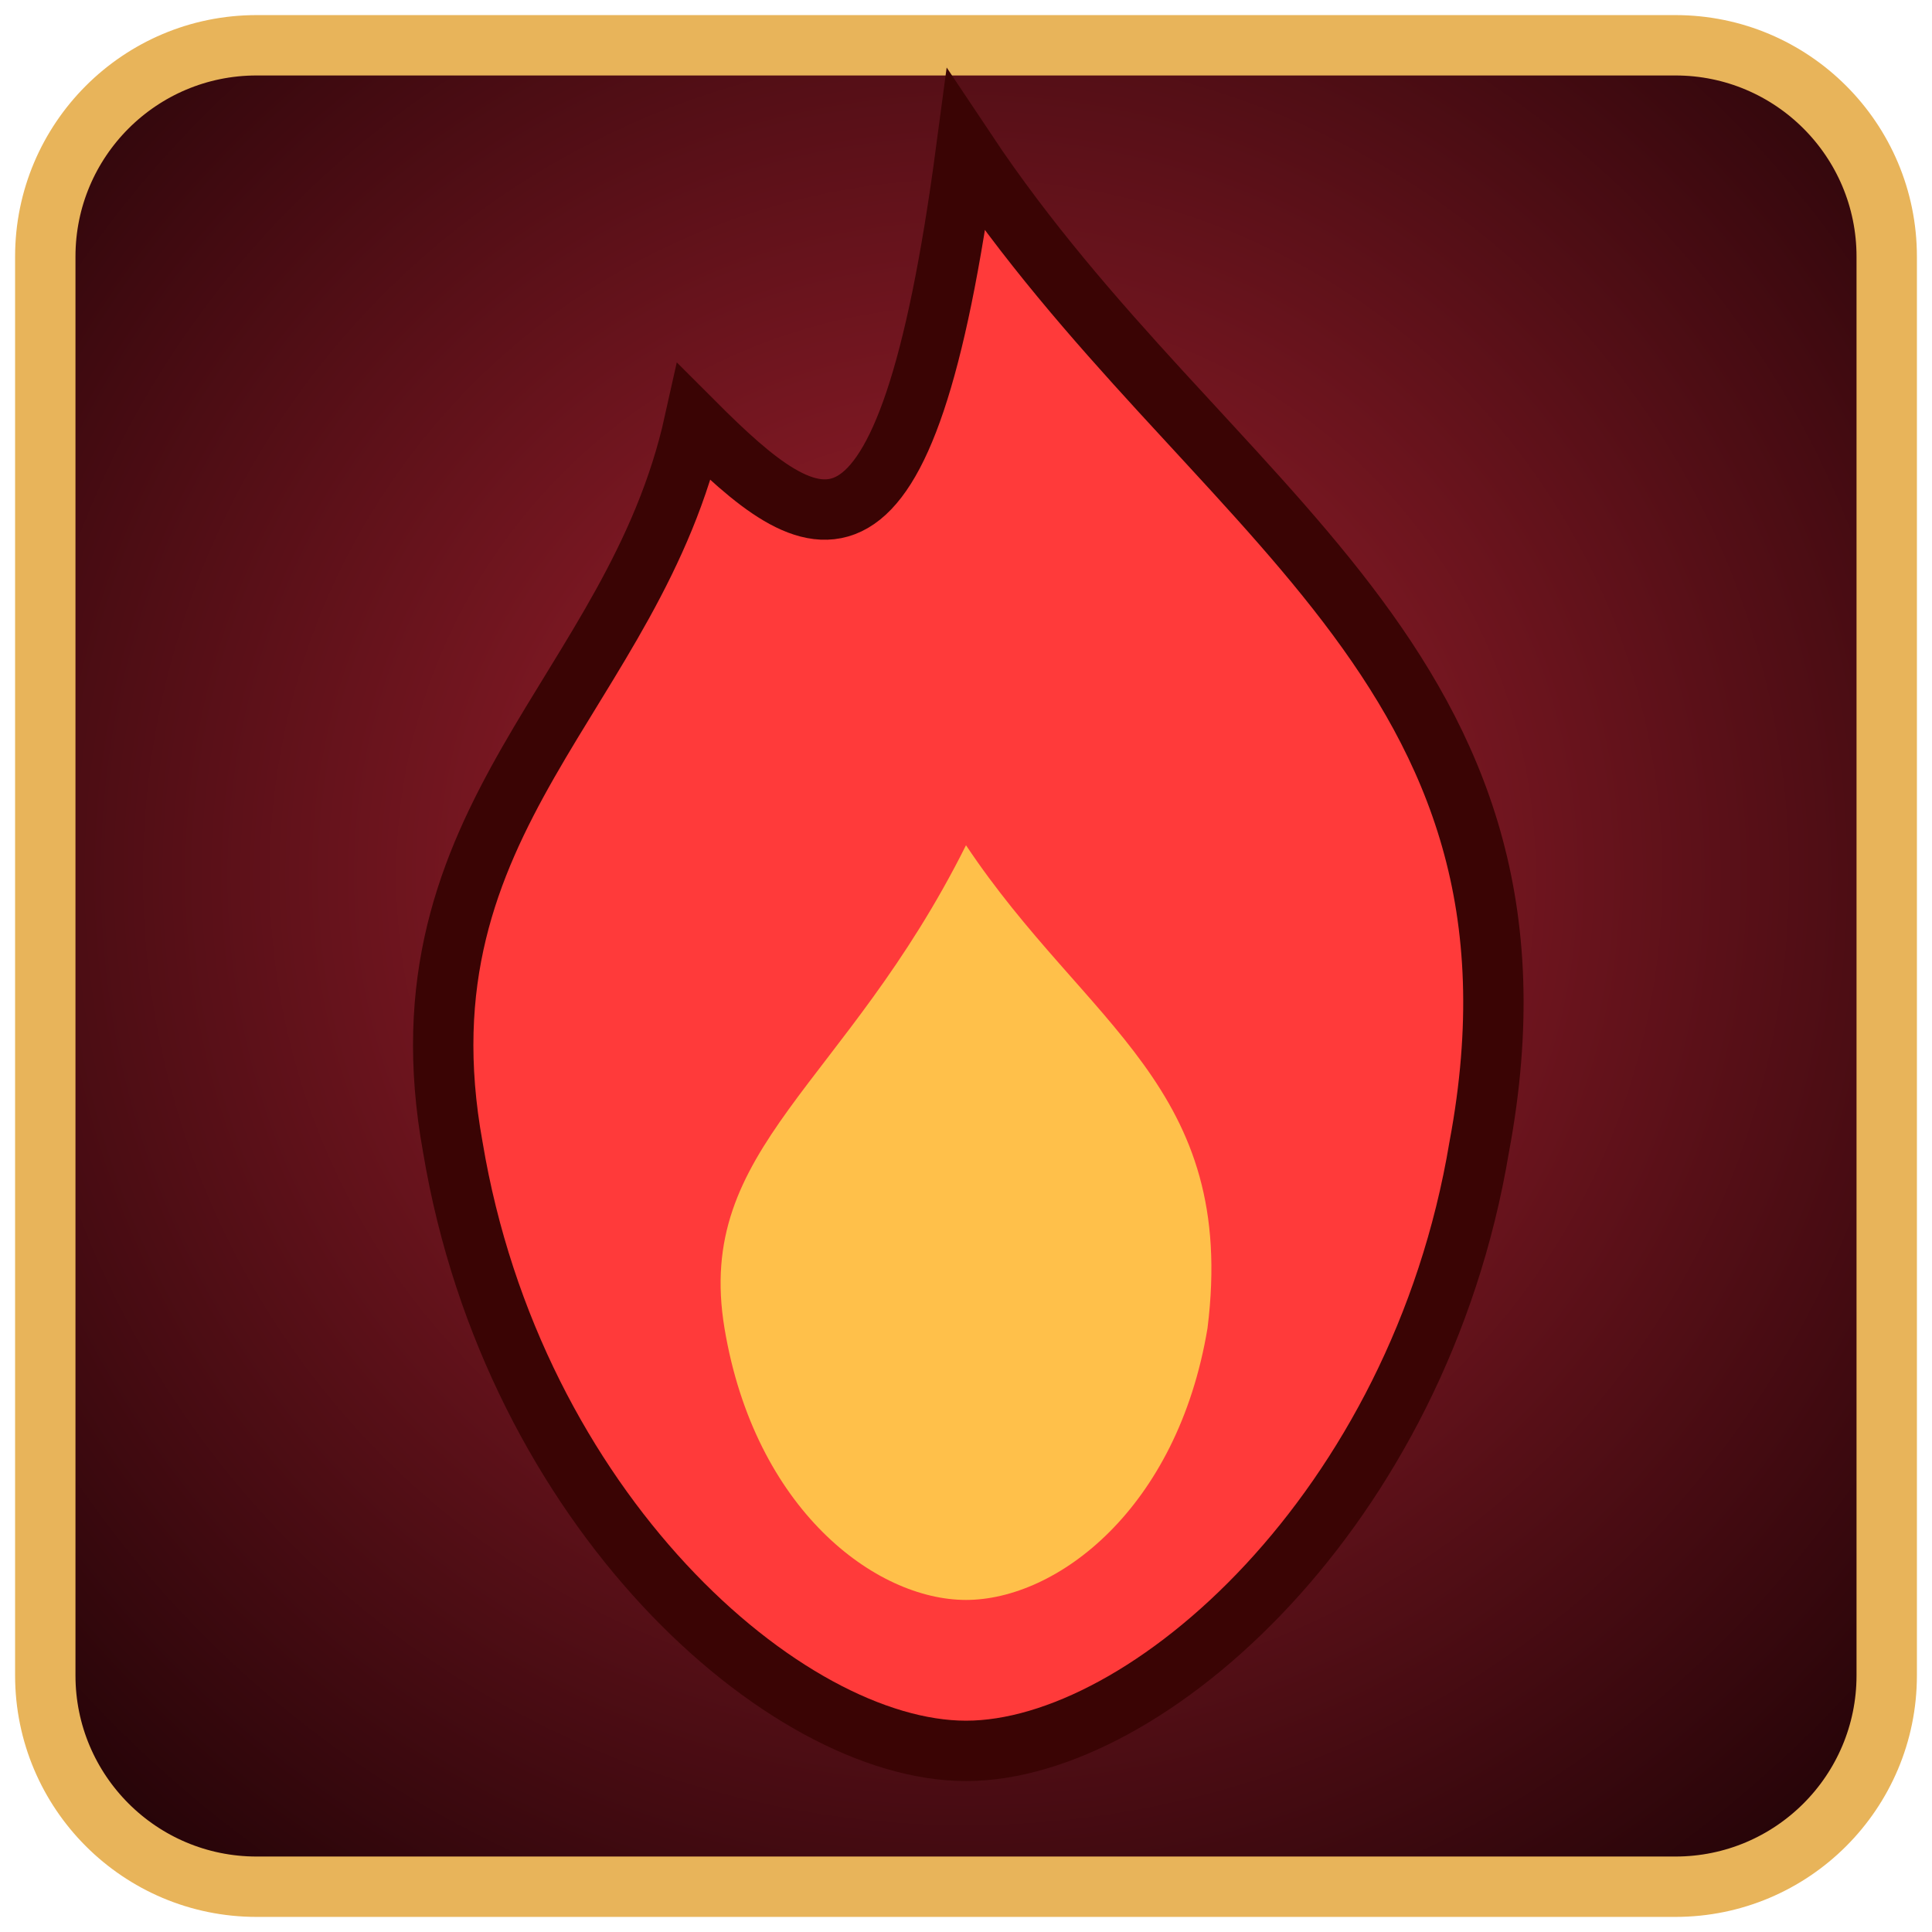
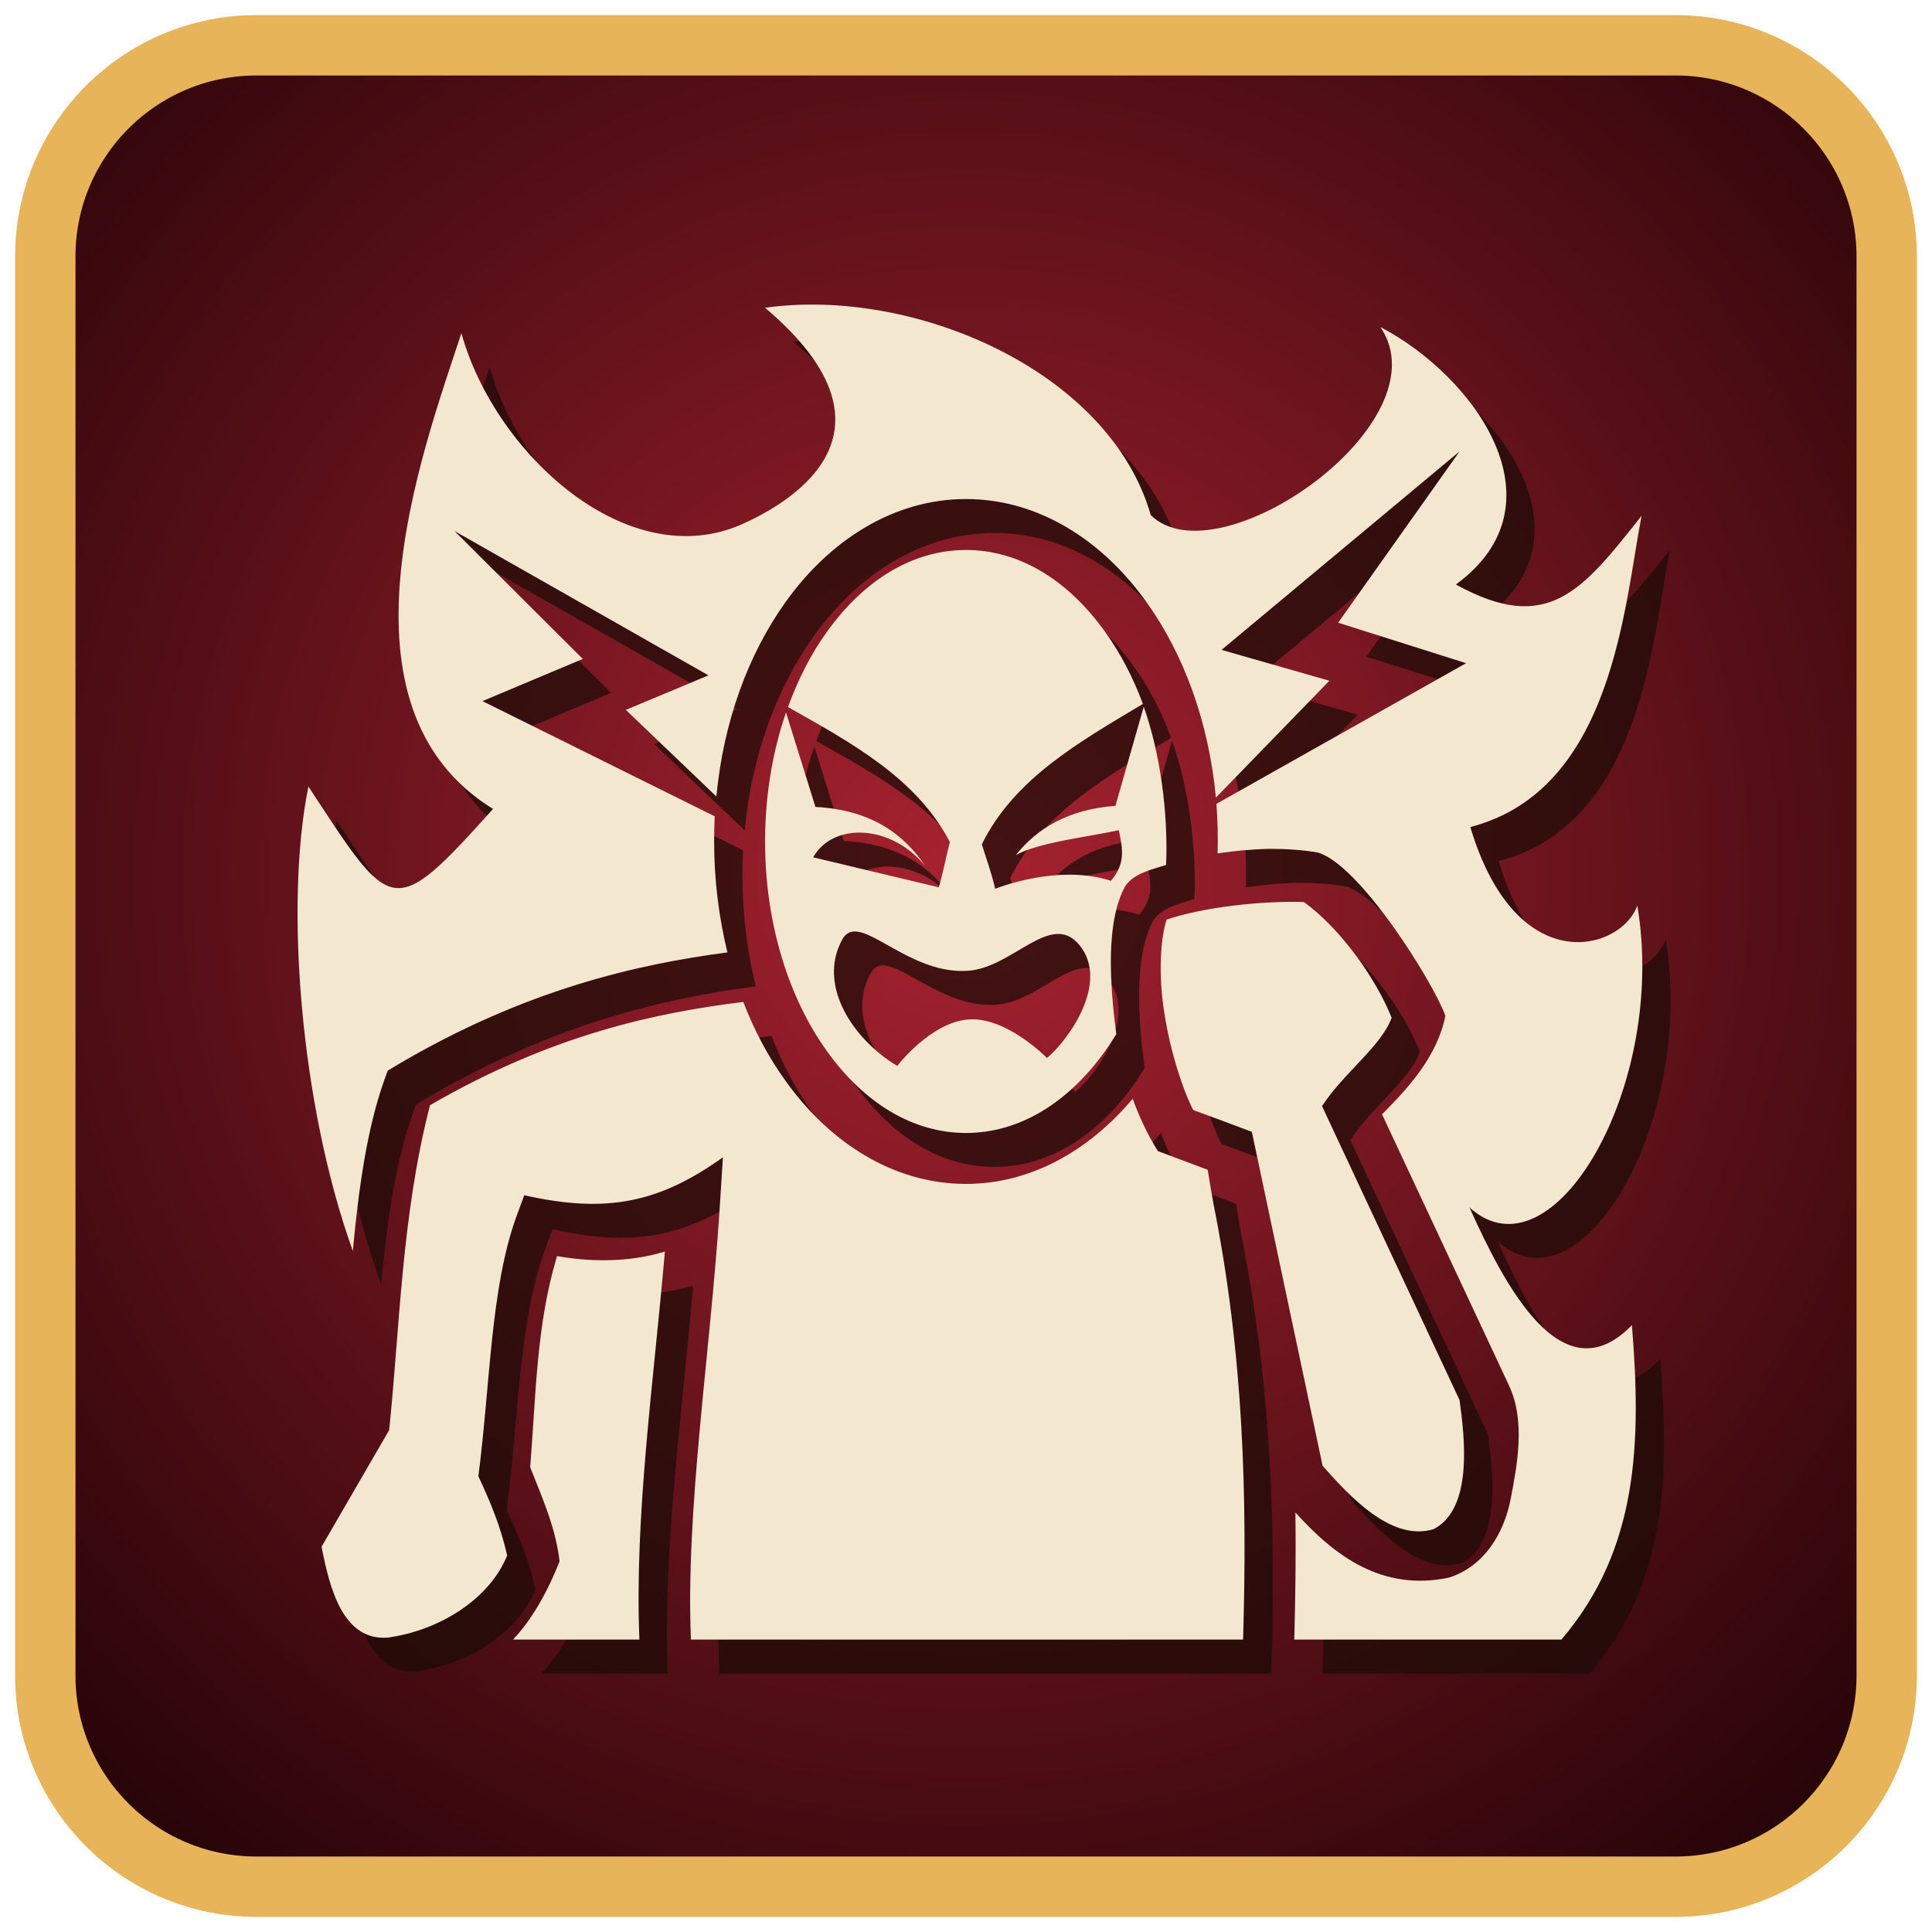
<svg xmlns="http://www.w3.org/2000/svg" width="128" height="128" viewBox="0 0 128 128">
  <defs>
    <radialGradient id="g" cx="50%" cy="45%" r="70%">
      <stop offset="0" stop-color="#a82230" />
      <stop offset="1" stop-color="#260408" />
    </radialGradient>
  </defs>
  <rect x="3" y="3" width="122" height="122" rx="14" fill="url(#g)" stroke="#e8b45a" stroke-width="4" />
-   <path d="M64 10 C80 34 104 44 98 76 C94 100 76 116 64 116 C52 116 34 100 30 76 C26 54 42 46 46 28 C54 36 60 40 64 10 Z" fill="#ff3a3a" stroke="#3a0404" stroke-width="4" />
-   <path d="M64 56 C72 68 82 72 80 88 C78 100 70 106 64 106 C58 106 50 100 48 88 C46 76 56 72 64 56 Z" fill="#ffc04a" />
+   <g transform="translate(16 16) scale(0.1875)">
+     <path d="M185 23.42c53.7 45.44 5.5 70.31-7.8 76.32-40.5 18.36-87.65-24.61-99.5-67.35C63.43 75.61 30.56 164.5 88.87 200.5c-35.77 39.9-35.73 37-65.22-7.9-8.45 41.3-2.84 112.6 15.69 164.1 2.04-22.1 5.04-43.5 11.23-60.7l1.09-3 2.78-1.7c45.86-27.2 86.06-36 117.26-40.1-3-12.3-4.7-25.5-4.7-39.2 0-3 .1-6 .2-8.9l-82.06-40.7 35.46-14.9-45.34-45.2 89.74 51-29.2 12.2 32 30.6c2.5-26.4 11.2-50.1 24.3-68.5C207.8 105.5 230.5 91 256 91s48.2 14.5 63.9 36.6c13.2 18.5 21.9 42.4 24.4 68.9l40.1-41.3-38.1-10.9 84.1-70.13-42.9 60.53 45.2 14.3-88.2 49.7c.4 6.3.6 11.8.4 17.5 6.2-.9 12.5-1.5 18.7-1.6 5.8 0 11.5.4 16.7 1.3 14.8 4.2 40.8 45.8 45.1 57.7-2.9 14.3-13 25.4-22.4 34.8l44.9 95.9c5.9 12.6 2.8 28.4.5 40.3-2.4 12-9.3 23.5-21.7 27.5-23.7 5-40.5-7.7-54.3-23 .2 15.2 0 30.1-.4 44.9h94.4c27.4-32.1 28.2-70.2 24.9-111.1-24.7 25.5-45.1-14.3-57.4-41.6 29.3 26.7 70.1-42.9 59.3-106.7-5.4 15.8-42.6 27-59-27.7 50.4-13 54.4-78.4 60.5-109.96-21.2 26.86-33.3 42.06-65.6 24.26 38.8-28.35 7.1-73.26-26.7-91 23 33.73-57.3 89.8-81.1 66.49C306.6 45.5 237.3 16 185 23.42zM256 109c-18.7 0-36 10.5-49.2 29-5.5 7.6-10.1 16.6-13.7 26.5 22.5 12.7 45.4 25.1 57.2 47.7-1.4 5.3-2.4 10.8-3.9 16L202 217.6c7.1-12.6 27.8-11.6 39.7 3.2-7.6-11.3-19.1-20-38.9-21l-10.4-33.4c-4.7 13.7-7.4 29.2-7.4 45.6 0 29.2 8.5 55.5 21.8 74 13.2 18.5 30.5 29 49.2 29 18.7 0 36-10.5 49.2-29 1.4-1.9 2.6-3.9 3.9-5.9-2.2-17.1-3.9-39.4 3.1-52.2 3-4.7 9.9-6.1 14.5-7.6.8-18.8-2.2-39.9-7.9-55.9l-10 35c-17.1 1.3-27.8 8.2-35.2 17.4 8.1-4.5 25.6-6.4 36.4-8.8 1.1 5.7 2.8 11.4-2.8 17.9-13.3-4.4-29.6-1.4-40.9 2.8-1.2-5.4-3.3-11.1-4.7-15.7 11.4-23.2 34.5-36.2 56.9-49.6-3.5-9.5-8-18-13.3-25.4-13.2-18.5-30.5-29-49.2-29zm70.9 130.6c-2.2 6.6-3 19.7-.8 33.1 2.1 13.7 6.6 27.3 10.2 34.2 6.9 2.5 13.8 5.1 20.7 7.7l25 118c9.6 10.8 24.3 26.9 39.2 22.4 14.2-7.3 10.9-33 9.2-45.6l-48.6-103.9c7.7-11.8 20.9-21.1 24.6-31.2-5.2-13.2-17.7-31.3-31-40.9-15.3-.5-35.8 1.9-48.5 6.2zm-110.2 4.2c7.8 0 22.1 15 39.8 13.9 15.9-.9 29.4-21.3 39.5-9.2 11 13.3-4 33.9-11.4 40 0 0-14.3-14.7-27.8-13.6-13.3 1-25.1 16.4-25.1 16.4-15.8-9.5-28.3-28.6-19.4-44.7 1.1-2 2.6-2.8 4.4-2.8zm-39.4 24.9c-29.9 3.7-67.1 11.2-110.7 36.5-10.07 39-10.68 79.1-14.43 114.8l-23.88 41.2c2.8 14.4 7.46 33.4 23.47 32.1 17.97-2.5 35.79-13.4 42.11-29-2.43-10.8-6.14-19.3-10.17-28 4.28-33.2 4.25-66 13.33-91.5l2.89-7.8c29.18 6.6 47.78 2.6 70.18-13.4l-1.2 19c-3.4 51.4-12 105.7-10.1 151.4h195.1c1.5-49.8.3-100.3-10.5-154.2-.7-3.7-1.3-7.6-2-11.8l-17.6-6.6c-3.8-6-6.9-12.9-8.9-18.5-15.4 18.3-36 30.1-58.9 30.1-25.5 0-48.2-14.5-63.9-36.6-5.9-8.2-10.9-17.6-14.8-27.7zm-27.7 88.2c-13 4-26.8 3.6-38.1 1.6-7.3 24.1-7.4 48.4-9.5 74.6 5 12.5 9 21.8 10.4 33.2-4.1 10.6-10 21-16.47 27.7h44.67c-1.8-43.5 5.1-91.6 9-137.1z" fill="#1a0b06" transform="translate(10 12)" opacity="0.7" />
+     <path d="M185 23.42c53.7 45.44 5.5 70.31-7.8 76.32-40.5 18.36-87.65-24.61-99.5-67.35C63.43 75.61 30.56 164.5 88.87 200.5c-35.77 39.9-35.73 37-65.22-7.9-8.45 41.3-2.84 112.6 15.69 164.1 2.04-22.1 5.04-43.5 11.23-60.7l1.09-3 2.78-1.7c45.86-27.2 86.06-36 117.26-40.1-3-12.3-4.7-25.5-4.7-39.2 0-3 .1-6 .2-8.9l-82.06-40.7 35.46-14.9-45.34-45.2 89.74 51-29.2 12.2 32 30.6c2.5-26.4 11.2-50.1 24.3-68.5C207.8 105.5 230.5 91 256 91s48.2 14.5 63.9 36.6c13.2 18.5 21.9 42.4 24.4 68.9l40.1-41.3-38.1-10.9 84.1-70.13-42.9 60.53 45.2 14.3-88.2 49.7c.4 6.3.6 11.8.4 17.5 6.2-.9 12.5-1.5 18.7-1.6 5.8 0 11.5.4 16.7 1.3 14.8 4.2 40.8 45.8 45.1 57.7-2.9 14.3-13 25.4-22.4 34.8l44.9 95.9c5.9 12.6 2.8 28.4.5 40.3-2.4 12-9.3 23.5-21.7 27.5-23.7 5-40.5-7.7-54.3-23 .2 15.2 0 30.1-.4 44.9h94.4c27.4-32.1 28.2-70.2 24.9-111.1-24.7 25.5-45.1-14.3-57.4-41.6 29.3 26.7 70.1-42.9 59.3-106.7-5.4 15.8-42.6 27-59-27.7 50.4-13 54.4-78.4 60.5-109.96-21.2 26.86-33.3 42.06-65.6 24.26 38.8-28.35 7.1-73.26-26.7-91 23 33.73-57.3 89.8-81.1 66.49C306.6 45.5 237.3 16 185 23.42zM256 109c-18.7 0-36 10.5-49.2 29-5.5 7.6-10.1 16.6-13.7 26.5 22.5 12.7 45.4 25.1 57.2 47.7-1.4 5.3-2.4 10.8-3.9 16L202 217.6c7.1-12.6 27.8-11.6 39.7 3.2-7.6-11.3-19.1-20-38.9-21l-10.4-33.4c-4.7 13.7-7.4 29.2-7.4 45.6 0 29.2 8.5 55.5 21.8 74 13.2 18.5 30.5 29 49.2 29 18.7 0 36-10.5 49.2-29 1.4-1.9 2.6-3.9 3.9-5.9-2.2-17.1-3.9-39.4 3.1-52.2 3-4.7 9.9-6.1 14.5-7.6.8-18.8-2.2-39.9-7.9-55.9l-10 35c-17.1 1.3-27.8 8.2-35.2 17.4 8.1-4.5 25.6-6.4 36.4-8.8 1.1 5.7 2.8 11.4-2.8 17.9-13.3-4.4-29.6-1.4-40.9 2.8-1.2-5.4-3.3-11.1-4.7-15.7 11.4-23.2 34.5-36.2 56.9-49.6-3.5-9.5-8-18-13.3-25.4-13.2-18.5-30.5-29-49.2-29zm70.9 130.6c-2.2 6.6-3 19.7-.8 33.1 2.1 13.7 6.6 27.3 10.2 34.2 6.9 2.5 13.8 5.1 20.7 7.7l25 118c9.6 10.8 24.3 26.9 39.2 22.4 14.2-7.3 10.9-33 9.2-45.6l-48.6-103.9c7.7-11.8 20.9-21.1 24.6-31.2-5.2-13.2-17.7-31.3-31-40.9-15.3-.5-35.8 1.9-48.5 6.2zm-110.2 4.2c7.8 0 22.1 15 39.8 13.9 15.9-.9 29.4-21.3 39.5-9.2 11 13.3-4 33.9-11.4 40 0 0-14.3-14.7-27.8-13.6-13.3 1-25.1 16.4-25.1 16.4-15.8-9.5-28.3-28.6-19.4-44.7 1.1-2 2.6-2.8 4.4-2.8zm-39.4 24.9c-29.9 3.7-67.1 11.2-110.7 36.5-10.07 39-10.68 79.1-14.43 114.8l-23.88 41.2c2.8 14.4 7.46 33.4 23.47 32.1 17.97-2.5 35.79-13.4 42.11-29-2.43-10.8-6.14-19.3-10.17-28 4.28-33.2 4.25-66 13.33-91.5l2.89-7.8c29.18 6.6 47.78 2.6 70.18-13.4l-1.2 19c-3.4 51.4-12 105.7-10.1 151.4h195.1c1.5-49.8.3-100.3-10.5-154.2-.7-3.7-1.3-7.6-2-11.8l-17.6-6.6c-3.8-6-6.9-12.9-8.9-18.5-15.4 18.3-36 30.1-58.9 30.1-25.5 0-48.2-14.5-63.9-36.6-5.9-8.2-10.9-17.6-14.8-27.7zm-27.7 88.2c-13 4-26.8 3.6-38.1 1.6-7.3 24.1-7.4 48.4-9.5 74.6 5 12.5 9 21.8 10.4 33.2-4.1 10.6-10 21-16.47 27.7h44.67c-1.8-43.5 5.1-91.6 9-137.1z" fill="#f3e7cf" />
+   </g>
</svg>
